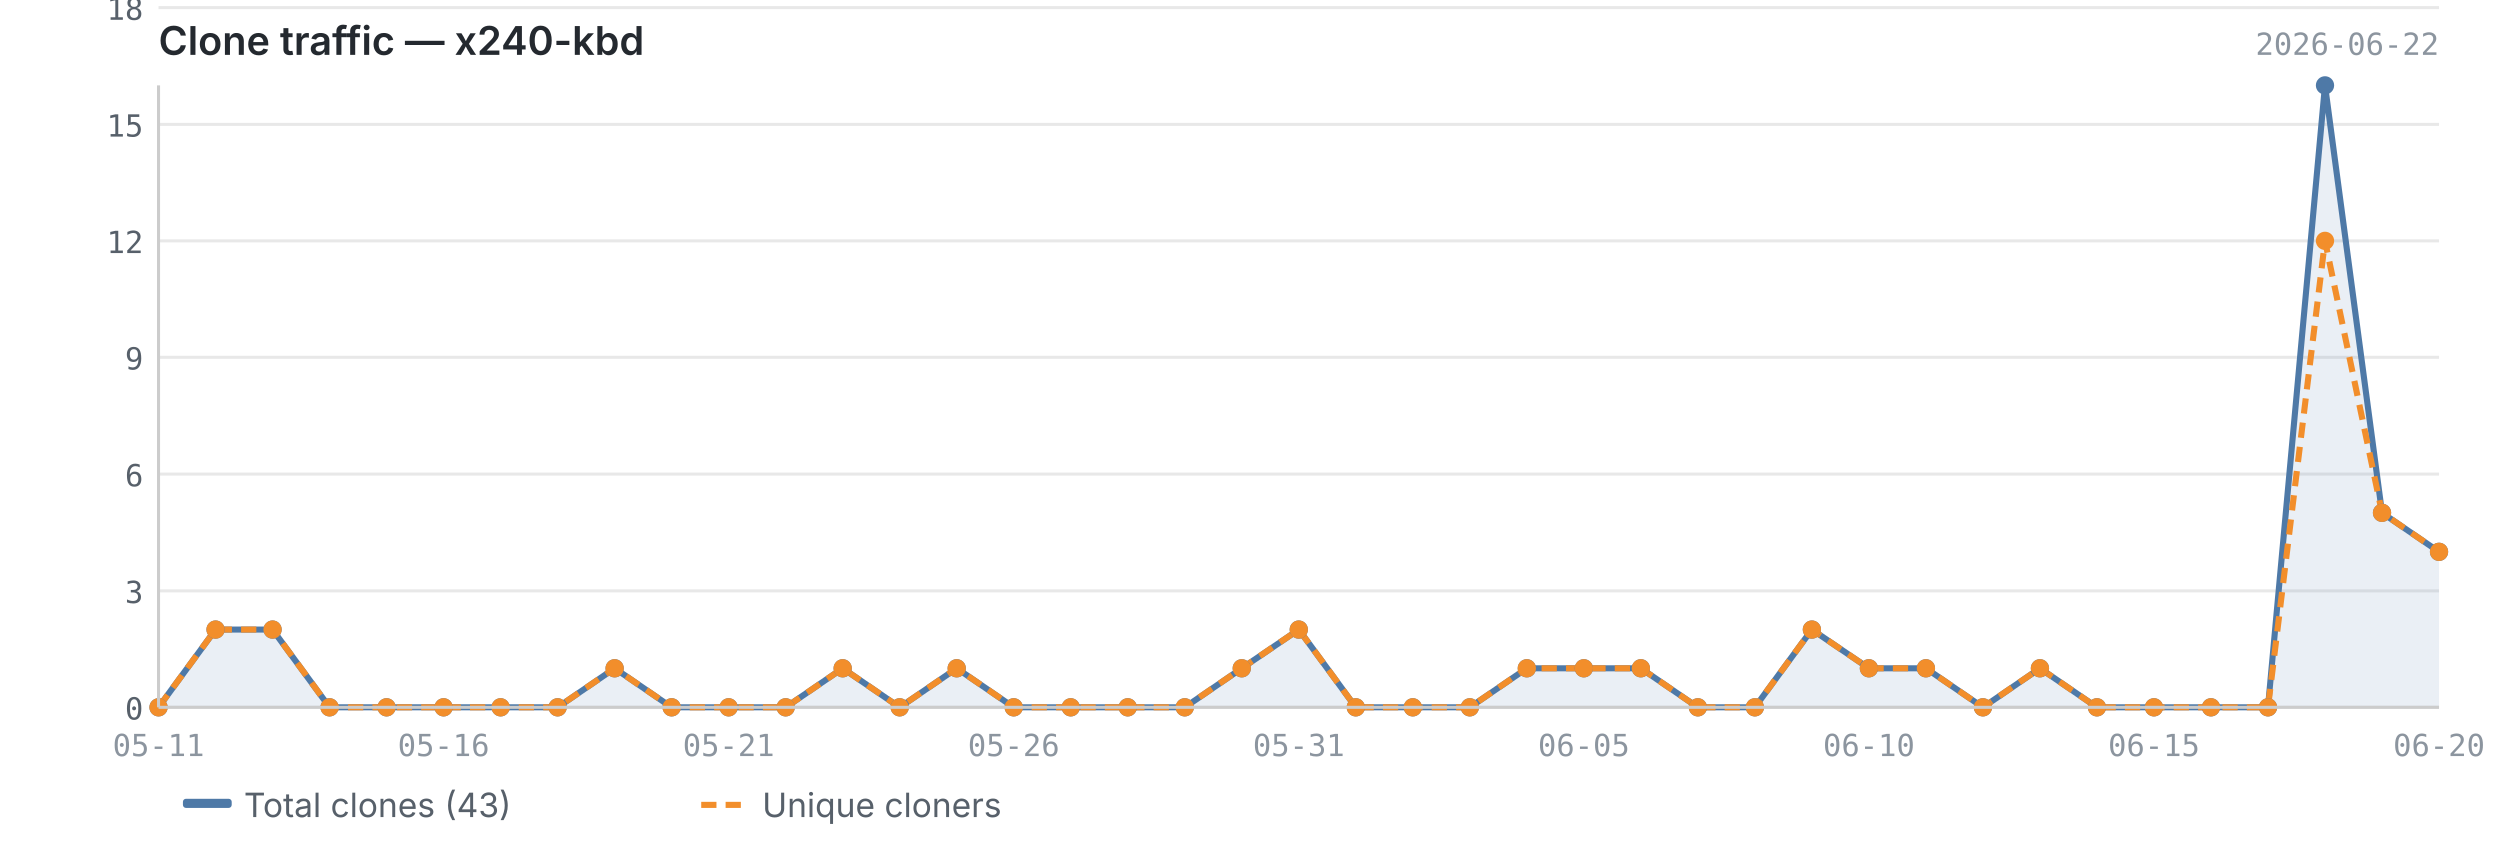
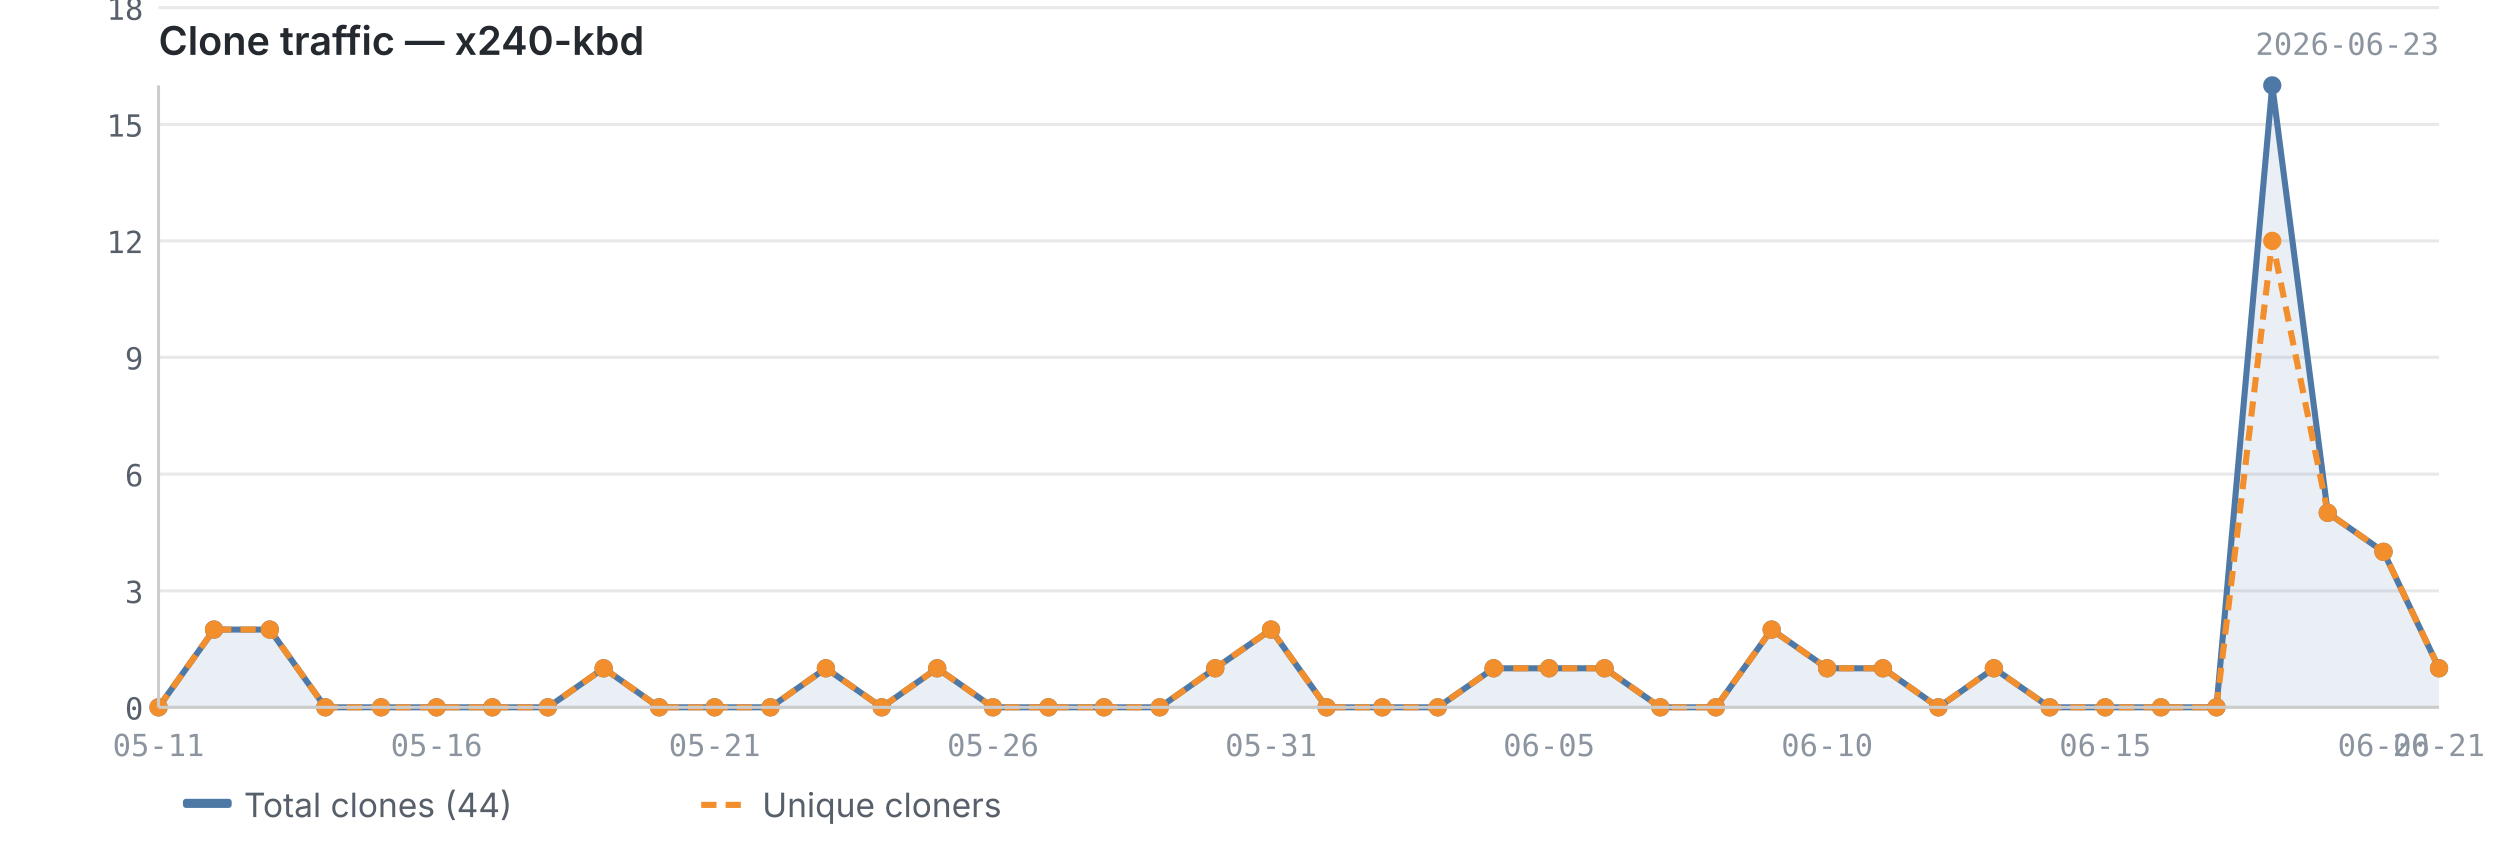
<svg xmlns="http://www.w3.org/2000/svg" viewBox="0 0 820 280" width="820" height="280">
  <text x="52" y="18" font-size="13" font-weight="600" fill="#24292f" font-family="-apple-system, BlinkMacSystemFont, 'Segoe UI', sans-serif">Clone traffic — x240-kbd</text>
-   <text x="800" y="18" font-size="10" fill="#8c959f" font-family="ui-monospace, SFMono-Regular, 'SF Mono', Menlo, monospace" text-anchor="end">2026-06-22</text>
+   <text x="800" y="18" font-size="10" fill="#8c959f" font-family="ui-monospace, SFMono-Regular, 'SF Mono', Menlo, monospace" text-anchor="end">2026-06-23</text>
  <line x1="52" y1="232.0" x2="800" y2="232.0" stroke="#e8e8e8" stroke-width="1" />
  <line x1="52" y1="193.8" x2="800" y2="193.8" stroke="#e8e8e8" stroke-width="1" />
  <line x1="52" y1="155.5" x2="800" y2="155.5" stroke="#e8e8e8" stroke-width="1" />
  <line x1="52" y1="117.2" x2="800" y2="117.2" stroke="#e8e8e8" stroke-width="1" />
  <line x1="52" y1="79.0" x2="800" y2="79.0" stroke="#e8e8e8" stroke-width="1" />
  <line x1="52" y1="40.8" x2="800" y2="40.8" stroke="#e8e8e8" stroke-width="1" />
  <line x1="52" y1="2.5" x2="800" y2="2.5" stroke="#e8e8e8" stroke-width="1" />
-   <path d="M52.0,232.0 L52.0,232.0 L70.7,206.5 L89.4,206.5 L108.1,232.0 L126.8,232.0 L145.5,232.0 L164.2,232.0 L182.9,232.0 L201.6,219.2 L220.3,232.0 L239.0,232.0 L257.7,232.0 L276.4,219.2 L295.1,232.0 L313.8,219.2 L332.5,232.0 L351.2,232.0 L369.9,232.0 L388.6,232.0 L407.3,219.2 L426.0,206.5 L444.7,232.0 L463.4,232.0 L482.1,232.0 L500.8,219.2 L519.5,219.2 L538.2,219.2 L556.9,232.0 L575.6,232.0 L594.3,206.5 L613.0,219.2 L631.7,219.2 L650.4,232.0 L669.1,219.2 L687.8,232.0 L706.5,232.0 L725.2,232.0 L743.9,232.0 L762.6,28.0 L781.3,168.2 L800.0,181.0 L800.0,232.0 L52.0,232.0Z" fill="#4e79a7" opacity="0.12" />
-   <polyline points="52.0,232.0 70.7,206.5 89.4,206.5 108.1,232.0 126.8,232.0 145.5,232.0 164.2,232.0 182.9,232.0 201.6,219.2 220.3,232.0 239.0,232.0 257.7,232.0 276.4,219.2 295.1,232.0 313.8,219.2 332.5,232.0 351.2,232.0 369.9,232.0 388.6,232.0 407.3,219.2 426.0,206.5 444.7,232.0 463.4,232.0 482.1,232.0 500.8,219.2 519.5,219.2 538.2,219.2 556.9,232.0 575.6,232.0 594.3,206.5 613.0,219.2 631.7,219.2 650.4,232.0 669.1,219.2 687.8,232.0 706.5,232.0 725.2,232.0 743.9,232.0 762.6,28.0 781.3,168.2 800.0,181.0" fill="none" stroke="#4e79a7" stroke-width="2" stroke-linejoin="round" />
-   <polyline points="52.0,232.0 70.7,206.5 89.4,206.5 108.1,232.0 126.8,232.0 145.5,232.0 164.2,232.0 182.9,232.0 201.6,219.2 220.3,232.0 239.0,232.0 257.7,232.0 276.4,219.2 295.1,232.0 313.8,219.2 332.5,232.0 351.2,232.0 369.9,232.0 388.6,232.0 407.3,219.2 426.0,206.5 444.7,232.0 463.4,232.0 482.1,232.0 500.8,219.2 519.5,219.2 538.2,219.2 556.9,232.0 575.6,232.0 594.3,206.5 613.0,219.2 631.7,219.2 650.4,232.0 669.1,219.2 687.8,232.0 706.5,232.0 725.2,232.0 743.9,232.0 762.6,79.0 781.3,168.2 800.0,181.0" fill="none" stroke="#f28e2b" stroke-width="2" stroke-linejoin="round" stroke-dasharray="5,3" />
+   <path d="M52.0,232.0 L52.0,232.0 L70.2,206.5 L88.5,206.5 L106.7,232.0 L125.0,232.0 L143.2,232.0 L161.5,232.0 L179.7,232.0 L198.0,219.2 L216.2,232.0 L234.4,232.0 L252.7,232.0 L270.9,219.2 L289.2,232.0 L307.4,219.2 L325.7,232.0 L343.9,232.0 L362.1,232.0 L380.4,232.0 L398.6,219.2 L416.9,206.5 L435.1,232.0 L453.4,232.0 L471.6,232.0 L489.9,219.2 L508.1,219.2 L526.3,219.2 L544.6,232.0 L562.8,232.0 L581.1,206.5 L599.3,219.2 L617.6,219.2 L635.8,232.0 L654.0,219.2 L672.3,232.0 L690.5,232.0 L708.8,232.0 L727.0,232.0 L745.3,28.0 L763.5,168.2 L781.8,181.0 L800.0,219.2 L800.0,232.0 L52.0,232.0Z" fill="#4e79a7" opacity="0.12" />
+   <polyline points="52.0,232.0 70.2,206.5 88.5,206.5 106.7,232.0 125.0,232.0 143.2,232.0 161.5,232.0 179.7,232.0 198.0,219.2 216.2,232.0 234.4,232.0 252.7,232.0 270.9,219.2 289.2,232.0 307.4,219.2 325.7,232.0 343.9,232.0 362.1,232.0 380.4,232.0 398.6,219.2 416.9,206.5 435.1,232.0 453.4,232.0 471.6,232.0 489.9,219.2 508.1,219.2 526.3,219.2 544.6,232.0 562.8,232.0 581.1,206.5 599.3,219.2 617.6,219.2 635.8,232.0 654.0,219.2 672.3,232.0 690.5,232.0 708.8,232.0 727.0,232.0 745.3,28.0 763.5,168.2 781.8,181.0 800.0,219.2" fill="none" stroke="#4e79a7" stroke-width="2" stroke-linejoin="round" />
+   <polyline points="52.0,232.0 70.2,206.5 88.5,206.5 106.7,232.0 125.0,232.0 143.2,232.0 161.5,232.0 179.7,232.0 198.0,219.2 216.2,232.0 234.4,232.0 252.7,232.0 270.9,219.2 289.2,232.0 307.4,219.2 325.7,232.0 343.9,232.0 362.1,232.0 380.4,232.0 398.6,219.2 416.9,206.5 435.1,232.0 453.4,232.0 471.6,232.0 489.9,219.2 508.1,219.2 526.3,219.2 544.6,232.0 562.8,232.0 581.1,206.5 599.3,219.2 617.6,219.2 635.8,232.0 654.0,219.2 672.3,232.0 690.5,232.0 708.8,232.0 727.0,232.0 745.3,79.0 763.5,168.2 781.8,181.0 800.0,219.2" fill="none" stroke="#f28e2b" stroke-width="2" stroke-linejoin="round" stroke-dasharray="5,3" />
  <circle cx="52.0" cy="232.0" r="3" fill="#4e79a7" />
-   <circle cx="70.7" cy="206.5" r="3" fill="#4e79a7" />
-   <circle cx="89.4" cy="206.5" r="3" fill="#4e79a7" />
-   <circle cx="108.1" cy="232.0" r="3" fill="#4e79a7" />
-   <circle cx="126.8" cy="232.0" r="3" fill="#4e79a7" />
-   <circle cx="145.5" cy="232.0" r="3" fill="#4e79a7" />
-   <circle cx="164.2" cy="232.0" r="3" fill="#4e79a7" />
-   <circle cx="182.9" cy="232.0" r="3" fill="#4e79a7" />
-   <circle cx="201.6" cy="219.2" r="3" fill="#4e79a7" />
-   <circle cx="220.3" cy="232.0" r="3" fill="#4e79a7" />
-   <circle cx="239.0" cy="232.0" r="3" fill="#4e79a7" />
-   <circle cx="257.7" cy="232.0" r="3" fill="#4e79a7" />
-   <circle cx="276.4" cy="219.2" r="3" fill="#4e79a7" />
-   <circle cx="295.1" cy="232.0" r="3" fill="#4e79a7" />
-   <circle cx="313.8" cy="219.2" r="3" fill="#4e79a7" />
-   <circle cx="332.5" cy="232.0" r="3" fill="#4e79a7" />
-   <circle cx="351.2" cy="232.0" r="3" fill="#4e79a7" />
-   <circle cx="369.9" cy="232.0" r="3" fill="#4e79a7" />
-   <circle cx="388.6" cy="232.0" r="3" fill="#4e79a7" />
-   <circle cx="407.3" cy="219.2" r="3" fill="#4e79a7" />
-   <circle cx="426.0" cy="206.5" r="3" fill="#4e79a7" />
-   <circle cx="444.7" cy="232.0" r="3" fill="#4e79a7" />
-   <circle cx="463.4" cy="232.0" r="3" fill="#4e79a7" />
-   <circle cx="482.1" cy="232.0" r="3" fill="#4e79a7" />
-   <circle cx="500.8" cy="219.2" r="3" fill="#4e79a7" />
-   <circle cx="519.5" cy="219.2" r="3" fill="#4e79a7" />
-   <circle cx="538.2" cy="219.2" r="3" fill="#4e79a7" />
-   <circle cx="556.9" cy="232.0" r="3" fill="#4e79a7" />
-   <circle cx="575.6" cy="232.0" r="3" fill="#4e79a7" />
-   <circle cx="594.3" cy="206.5" r="3" fill="#4e79a7" />
-   <circle cx="613.0" cy="219.2" r="3" fill="#4e79a7" />
-   <circle cx="631.7" cy="219.2" r="3" fill="#4e79a7" />
-   <circle cx="650.4" cy="232.0" r="3" fill="#4e79a7" />
-   <circle cx="669.1" cy="219.2" r="3" fill="#4e79a7" />
-   <circle cx="687.8" cy="232.0" r="3" fill="#4e79a7" />
-   <circle cx="706.5" cy="232.0" r="3" fill="#4e79a7" />
-   <circle cx="725.2" cy="232.0" r="3" fill="#4e79a7" />
-   <circle cx="743.9" cy="232.0" r="3" fill="#4e79a7" />
-   <circle cx="762.6" cy="28.0" r="3" fill="#4e79a7" />
-   <circle cx="781.3" cy="168.2" r="3" fill="#4e79a7" />
-   <circle cx="800.0" cy="181.0" r="3" fill="#4e79a7" />
+   <circle cx="70.2" cy="206.5" r="3" fill="#4e79a7" />
+   <circle cx="88.5" cy="206.5" r="3" fill="#4e79a7" />
+   <circle cx="106.7" cy="232.0" r="3" fill="#4e79a7" />
+   <circle cx="125.0" cy="232.0" r="3" fill="#4e79a7" />
+   <circle cx="143.2" cy="232.0" r="3" fill="#4e79a7" />
+   <circle cx="161.5" cy="232.0" r="3" fill="#4e79a7" />
+   <circle cx="179.7" cy="232.0" r="3" fill="#4e79a7" />
+   <circle cx="198.0" cy="219.2" r="3" fill="#4e79a7" />
+   <circle cx="216.2" cy="232.0" r="3" fill="#4e79a7" />
+   <circle cx="234.4" cy="232.0" r="3" fill="#4e79a7" />
+   <circle cx="252.7" cy="232.0" r="3" fill="#4e79a7" />
+   <circle cx="270.9" cy="219.2" r="3" fill="#4e79a7" />
+   <circle cx="289.2" cy="232.0" r="3" fill="#4e79a7" />
+   <circle cx="307.4" cy="219.2" r="3" fill="#4e79a7" />
+   <circle cx="325.7" cy="232.0" r="3" fill="#4e79a7" />
+   <circle cx="343.9" cy="232.0" r="3" fill="#4e79a7" />
+   <circle cx="362.1" cy="232.0" r="3" fill="#4e79a7" />
+   <circle cx="380.4" cy="232.0" r="3" fill="#4e79a7" />
+   <circle cx="398.6" cy="219.2" r="3" fill="#4e79a7" />
+   <circle cx="416.9" cy="206.5" r="3" fill="#4e79a7" />
+   <circle cx="435.1" cy="232.0" r="3" fill="#4e79a7" />
+   <circle cx="453.4" cy="232.0" r="3" fill="#4e79a7" />
+   <circle cx="471.6" cy="232.0" r="3" fill="#4e79a7" />
+   <circle cx="489.9" cy="219.2" r="3" fill="#4e79a7" />
+   <circle cx="508.1" cy="219.2" r="3" fill="#4e79a7" />
+   <circle cx="526.3" cy="219.2" r="3" fill="#4e79a7" />
+   <circle cx="544.6" cy="232.0" r="3" fill="#4e79a7" />
+   <circle cx="562.8" cy="232.0" r="3" fill="#4e79a7" />
+   <circle cx="581.1" cy="206.5" r="3" fill="#4e79a7" />
+   <circle cx="599.3" cy="219.2" r="3" fill="#4e79a7" />
+   <circle cx="617.6" cy="219.2" r="3" fill="#4e79a7" />
+   <circle cx="635.8" cy="232.0" r="3" fill="#4e79a7" />
+   <circle cx="654.0" cy="219.2" r="3" fill="#4e79a7" />
+   <circle cx="672.3" cy="232.0" r="3" fill="#4e79a7" />
+   <circle cx="690.5" cy="232.0" r="3" fill="#4e79a7" />
+   <circle cx="708.8" cy="232.0" r="3" fill="#4e79a7" />
+   <circle cx="727.0" cy="232.0" r="3" fill="#4e79a7" />
+   <circle cx="745.3" cy="28.0" r="3" fill="#4e79a7" />
+   <circle cx="763.5" cy="168.2" r="3" fill="#4e79a7" />
+   <circle cx="781.8" cy="181.0" r="3" fill="#4e79a7" />
+   <circle cx="800.0" cy="219.2" r="3" fill="#4e79a7" />
  <circle cx="52.0" cy="232.0" r="3" fill="#f28e2b" />
-   <circle cx="70.7" cy="206.5" r="3" fill="#f28e2b" />
-   <circle cx="89.4" cy="206.5" r="3" fill="#f28e2b" />
-   <circle cx="108.1" cy="232.0" r="3" fill="#f28e2b" />
-   <circle cx="126.8" cy="232.0" r="3" fill="#f28e2b" />
-   <circle cx="145.5" cy="232.0" r="3" fill="#f28e2b" />
-   <circle cx="164.2" cy="232.0" r="3" fill="#f28e2b" />
-   <circle cx="182.9" cy="232.0" r="3" fill="#f28e2b" />
-   <circle cx="201.6" cy="219.2" r="3" fill="#f28e2b" />
-   <circle cx="220.3" cy="232.0" r="3" fill="#f28e2b" />
-   <circle cx="239.0" cy="232.0" r="3" fill="#f28e2b" />
-   <circle cx="257.7" cy="232.0" r="3" fill="#f28e2b" />
-   <circle cx="276.4" cy="219.2" r="3" fill="#f28e2b" />
-   <circle cx="295.1" cy="232.0" r="3" fill="#f28e2b" />
-   <circle cx="313.8" cy="219.2" r="3" fill="#f28e2b" />
-   <circle cx="332.5" cy="232.0" r="3" fill="#f28e2b" />
-   <circle cx="351.2" cy="232.0" r="3" fill="#f28e2b" />
-   <circle cx="369.9" cy="232.0" r="3" fill="#f28e2b" />
-   <circle cx="388.6" cy="232.0" r="3" fill="#f28e2b" />
-   <circle cx="407.3" cy="219.2" r="3" fill="#f28e2b" />
-   <circle cx="426.0" cy="206.5" r="3" fill="#f28e2b" />
-   <circle cx="444.7" cy="232.0" r="3" fill="#f28e2b" />
-   <circle cx="463.4" cy="232.0" r="3" fill="#f28e2b" />
-   <circle cx="482.1" cy="232.0" r="3" fill="#f28e2b" />
-   <circle cx="500.8" cy="219.2" r="3" fill="#f28e2b" />
-   <circle cx="519.5" cy="219.2" r="3" fill="#f28e2b" />
-   <circle cx="538.2" cy="219.2" r="3" fill="#f28e2b" />
-   <circle cx="556.9" cy="232.0" r="3" fill="#f28e2b" />
-   <circle cx="575.6" cy="232.0" r="3" fill="#f28e2b" />
-   <circle cx="594.3" cy="206.5" r="3" fill="#f28e2b" />
-   <circle cx="613.0" cy="219.2" r="3" fill="#f28e2b" />
-   <circle cx="631.7" cy="219.2" r="3" fill="#f28e2b" />
-   <circle cx="650.4" cy="232.0" r="3" fill="#f28e2b" />
-   <circle cx="669.1" cy="219.2" r="3" fill="#f28e2b" />
-   <circle cx="687.8" cy="232.0" r="3" fill="#f28e2b" />
-   <circle cx="706.5" cy="232.0" r="3" fill="#f28e2b" />
-   <circle cx="725.2" cy="232.0" r="3" fill="#f28e2b" />
-   <circle cx="743.9" cy="232.0" r="3" fill="#f28e2b" />
-   <circle cx="762.6" cy="79.0" r="3" fill="#f28e2b" />
-   <circle cx="781.3" cy="168.2" r="3" fill="#f28e2b" />
-   <circle cx="800.0" cy="181.0" r="3" fill="#f28e2b" />
+   <circle cx="70.2" cy="206.5" r="3" fill="#f28e2b" />
+   <circle cx="88.5" cy="206.5" r="3" fill="#f28e2b" />
+   <circle cx="106.7" cy="232.0" r="3" fill="#f28e2b" />
+   <circle cx="125.0" cy="232.0" r="3" fill="#f28e2b" />
+   <circle cx="143.2" cy="232.0" r="3" fill="#f28e2b" />
+   <circle cx="161.5" cy="232.0" r="3" fill="#f28e2b" />
+   <circle cx="179.7" cy="232.0" r="3" fill="#f28e2b" />
+   <circle cx="198.0" cy="219.2" r="3" fill="#f28e2b" />
+   <circle cx="216.2" cy="232.0" r="3" fill="#f28e2b" />
+   <circle cx="234.4" cy="232.0" r="3" fill="#f28e2b" />
+   <circle cx="252.7" cy="232.0" r="3" fill="#f28e2b" />
+   <circle cx="270.9" cy="219.2" r="3" fill="#f28e2b" />
+   <circle cx="289.2" cy="232.0" r="3" fill="#f28e2b" />
+   <circle cx="307.4" cy="219.2" r="3" fill="#f28e2b" />
+   <circle cx="325.7" cy="232.0" r="3" fill="#f28e2b" />
+   <circle cx="343.9" cy="232.0" r="3" fill="#f28e2b" />
+   <circle cx="362.1" cy="232.0" r="3" fill="#f28e2b" />
+   <circle cx="380.4" cy="232.0" r="3" fill="#f28e2b" />
+   <circle cx="398.6" cy="219.2" r="3" fill="#f28e2b" />
+   <circle cx="416.9" cy="206.5" r="3" fill="#f28e2b" />
+   <circle cx="435.1" cy="232.0" r="3" fill="#f28e2b" />
+   <circle cx="453.4" cy="232.0" r="3" fill="#f28e2b" />
+   <circle cx="471.6" cy="232.0" r="3" fill="#f28e2b" />
+   <circle cx="489.9" cy="219.2" r="3" fill="#f28e2b" />
+   <circle cx="508.1" cy="219.2" r="3" fill="#f28e2b" />
+   <circle cx="526.3" cy="219.2" r="3" fill="#f28e2b" />
+   <circle cx="544.6" cy="232.0" r="3" fill="#f28e2b" />
+   <circle cx="562.8" cy="232.0" r="3" fill="#f28e2b" />
+   <circle cx="581.1" cy="206.5" r="3" fill="#f28e2b" />
+   <circle cx="599.3" cy="219.2" r="3" fill="#f28e2b" />
+   <circle cx="617.6" cy="219.2" r="3" fill="#f28e2b" />
+   <circle cx="635.8" cy="232.0" r="3" fill="#f28e2b" />
+   <circle cx="654.0" cy="219.2" r="3" fill="#f28e2b" />
+   <circle cx="672.3" cy="232.0" r="3" fill="#f28e2b" />
+   <circle cx="690.5" cy="232.0" r="3" fill="#f28e2b" />
+   <circle cx="708.8" cy="232.0" r="3" fill="#f28e2b" />
+   <circle cx="727.0" cy="232.0" r="3" fill="#f28e2b" />
+   <circle cx="745.3" cy="79.0" r="3" fill="#f28e2b" />
+   <circle cx="763.5" cy="168.2" r="3" fill="#f28e2b" />
+   <circle cx="781.8" cy="181.0" r="3" fill="#f28e2b" />
+   <circle cx="800.0" cy="219.2" r="3" fill="#f28e2b" />
  <line x1="52" y1="28" x2="52" y2="232" stroke="#cccccc" stroke-width="1" />
  <line x1="52" y1="232" x2="800" y2="232" stroke="#cccccc" stroke-width="1" />
  <text x="47" y="236.0" text-anchor="end" font-size="10" fill="#57606a" font-family="ui-monospace, SFMono-Regular, 'SF Mono', Menlo, monospace">0</text>
  <text x="47" y="197.8" text-anchor="end" font-size="10" fill="#57606a" font-family="ui-monospace, SFMono-Regular, 'SF Mono', Menlo, monospace">3</text>
  <text x="47" y="159.5" text-anchor="end" font-size="10" fill="#57606a" font-family="ui-monospace, SFMono-Regular, 'SF Mono', Menlo, monospace">6</text>
  <text x="47" y="121.2" text-anchor="end" font-size="10" fill="#57606a" font-family="ui-monospace, SFMono-Regular, 'SF Mono', Menlo, monospace">9</text>
  <text x="47" y="83.0" text-anchor="end" font-size="10" fill="#57606a" font-family="ui-monospace, SFMono-Regular, 'SF Mono', Menlo, monospace">12</text>
  <text x="47" y="44.8" text-anchor="end" font-size="10" fill="#57606a" font-family="ui-monospace, SFMono-Regular, 'SF Mono', Menlo, monospace">15</text>
  <text x="47" y="6.5" text-anchor="end" font-size="10" fill="#57606a" font-family="ui-monospace, SFMono-Regular, 'SF Mono', Menlo, monospace">18</text>
  <text x="52.0" y="248" text-anchor="middle" font-size="10" fill="#8c959f" font-family="ui-monospace, SFMono-Regular, 'SF Mono', Menlo, monospace">05-11</text>
-   <text x="706.5" y="248" text-anchor="middle" font-size="10" fill="#8c959f" font-family="ui-monospace, SFMono-Regular, 'SF Mono', Menlo, monospace">06-15</text>
-   <text x="145.5" y="248" text-anchor="middle" font-size="10" fill="#8c959f" font-family="ui-monospace, SFMono-Regular, 'SF Mono', Menlo, monospace">05-16</text>
-   <text x="800.0" y="248" text-anchor="middle" font-size="10" fill="#8c959f" font-family="ui-monospace, SFMono-Regular, 'SF Mono', Menlo, monospace">06-20</text>
-   <text x="239.0" y="248" text-anchor="middle" font-size="10" fill="#8c959f" font-family="ui-monospace, SFMono-Regular, 'SF Mono', Menlo, monospace">05-21</text>
-   <text x="332.5" y="248" text-anchor="middle" font-size="10" fill="#8c959f" font-family="ui-monospace, SFMono-Regular, 'SF Mono', Menlo, monospace">05-26</text>
-   <text x="426.0" y="248" text-anchor="middle" font-size="10" fill="#8c959f" font-family="ui-monospace, SFMono-Regular, 'SF Mono', Menlo, monospace">05-31</text>
-   <text x="519.5" y="248" text-anchor="middle" font-size="10" fill="#8c959f" font-family="ui-monospace, SFMono-Regular, 'SF Mono', Menlo, monospace">06-05</text>
-   <text x="613.0" y="248" text-anchor="middle" font-size="10" fill="#8c959f" font-family="ui-monospace, SFMono-Regular, 'SF Mono', Menlo, monospace">06-10</text>
+   <text x="690.5" y="248" text-anchor="middle" font-size="10" fill="#8c959f" font-family="ui-monospace, SFMono-Regular, 'SF Mono', Menlo, monospace">06-15</text>
+   <text x="143.2" y="248" text-anchor="middle" font-size="10" fill="#8c959f" font-family="ui-monospace, SFMono-Regular, 'SF Mono', Menlo, monospace">05-16</text>
+   <text x="781.8" y="248" text-anchor="middle" font-size="10" fill="#8c959f" font-family="ui-monospace, SFMono-Regular, 'SF Mono', Menlo, monospace">06-20</text>
+   <text x="800.0" y="248" text-anchor="middle" font-size="10" fill="#8c959f" font-family="ui-monospace, SFMono-Regular, 'SF Mono', Menlo, monospace">06-21</text>
+   <text x="234.4" y="248" text-anchor="middle" font-size="10" fill="#8c959f" font-family="ui-monospace, SFMono-Regular, 'SF Mono', Menlo, monospace">05-21</text>
+   <text x="325.7" y="248" text-anchor="middle" font-size="10" fill="#8c959f" font-family="ui-monospace, SFMono-Regular, 'SF Mono', Menlo, monospace">05-26</text>
+   <text x="416.9" y="248" text-anchor="middle" font-size="10" fill="#8c959f" font-family="ui-monospace, SFMono-Regular, 'SF Mono', Menlo, monospace">05-31</text>
+   <text x="508.1" y="248" text-anchor="middle" font-size="10" fill="#8c959f" font-family="ui-monospace, SFMono-Regular, 'SF Mono', Menlo, monospace">06-05</text>
+   <text x="599.3" y="248" text-anchor="middle" font-size="10" fill="#8c959f" font-family="ui-monospace, SFMono-Regular, 'SF Mono', Menlo, monospace">06-10</text>
  <rect x="60" y="262" width="16" height="3" fill="#4e79a7" rx="1" />
-   <text x="80" y="268" font-size="11" fill="#57606a" font-family="-apple-system, BlinkMacSystemFont, 'Segoe UI', sans-serif">Total clones (43)</text>
+   <text x="80" y="268" font-size="11" fill="#57606a" font-family="-apple-system, BlinkMacSystemFont, 'Segoe UI', sans-serif">Total clones (44)</text>
  <line x1="230" y1="264" x2="246" y2="264" stroke="#f28e2b" stroke-width="2" stroke-dasharray="5,3" />
  <text x="250" y="268" font-size="11" fill="#57606a" font-family="-apple-system, BlinkMacSystemFont, 'Segoe UI', sans-serif">Unique cloners</text>
</svg>
